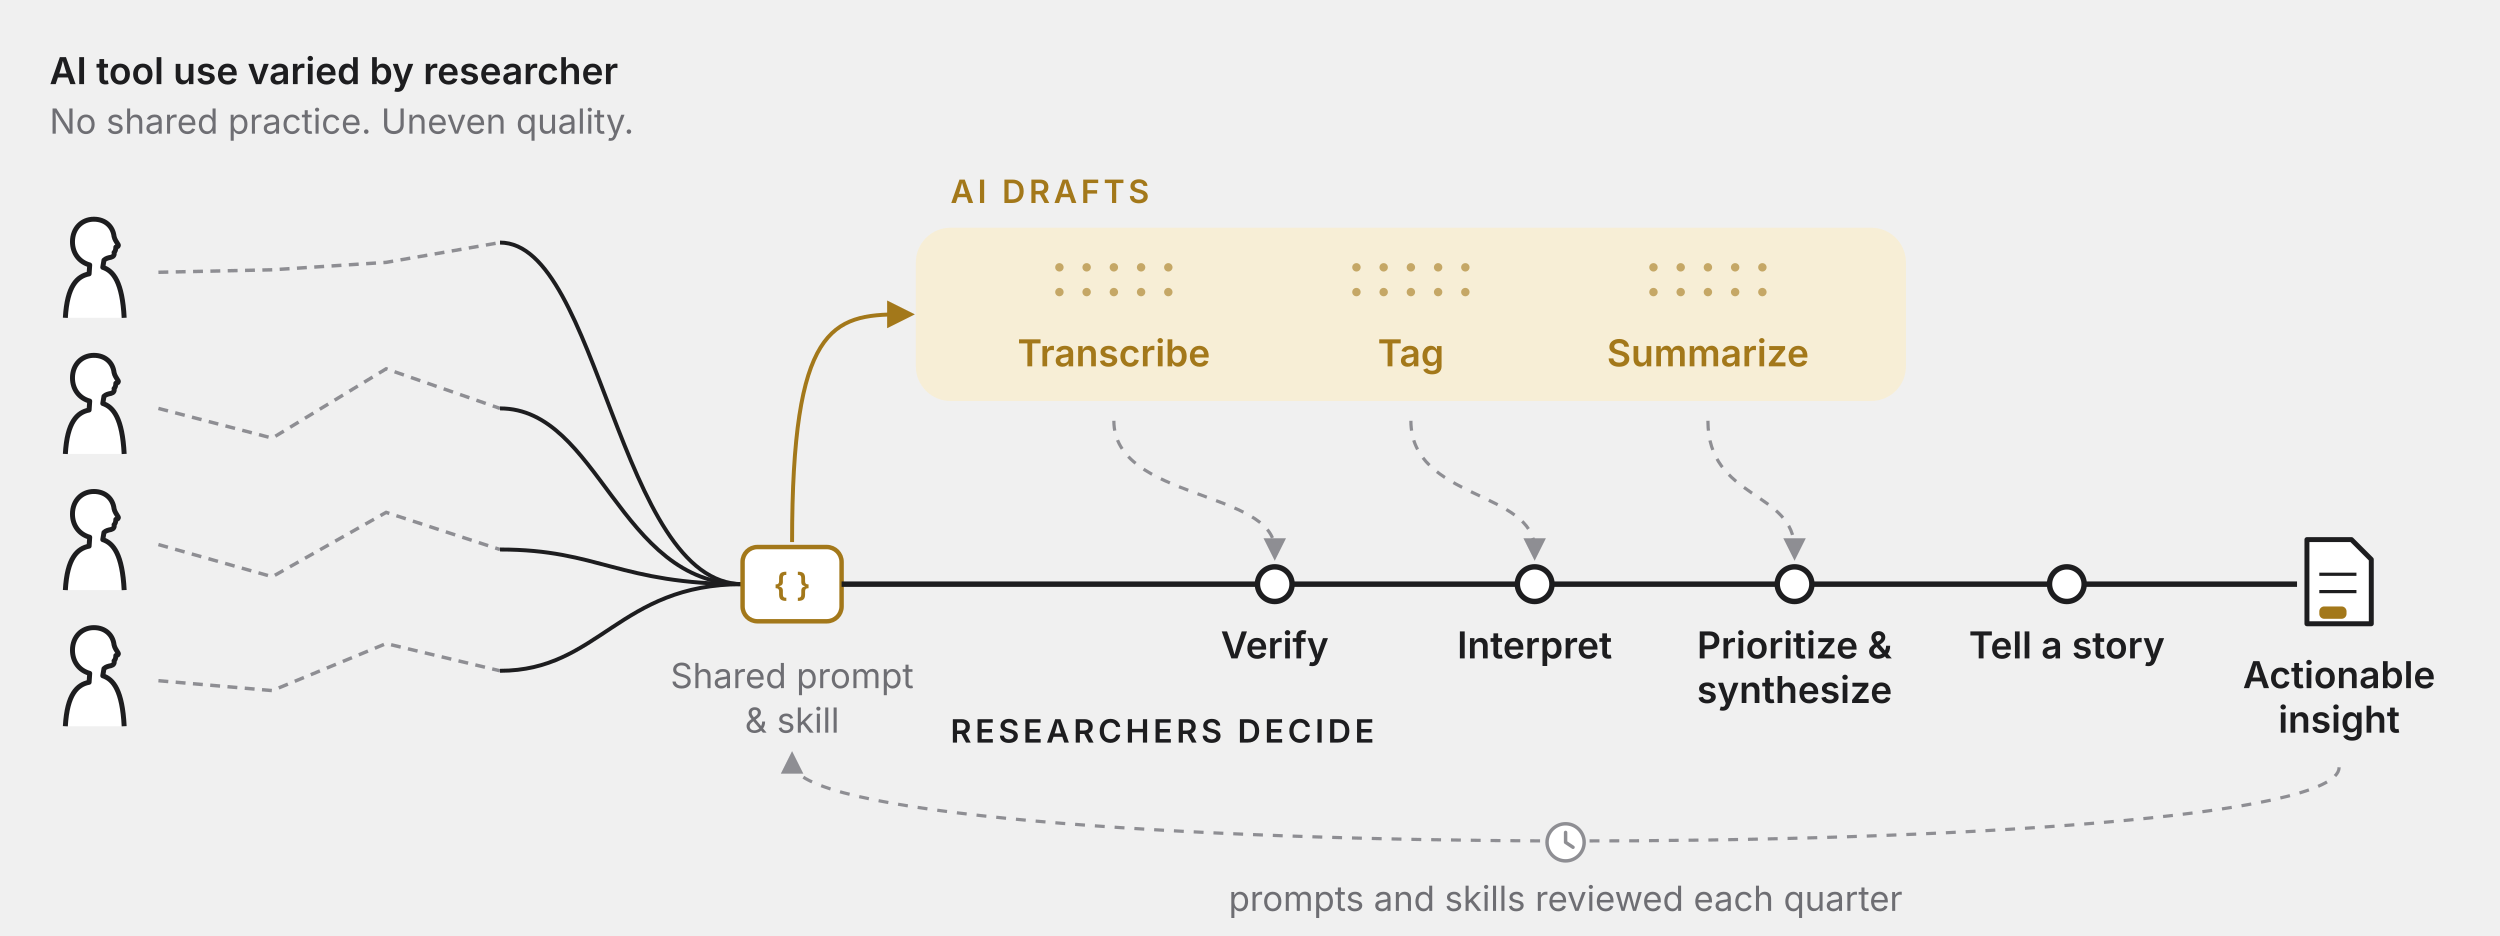
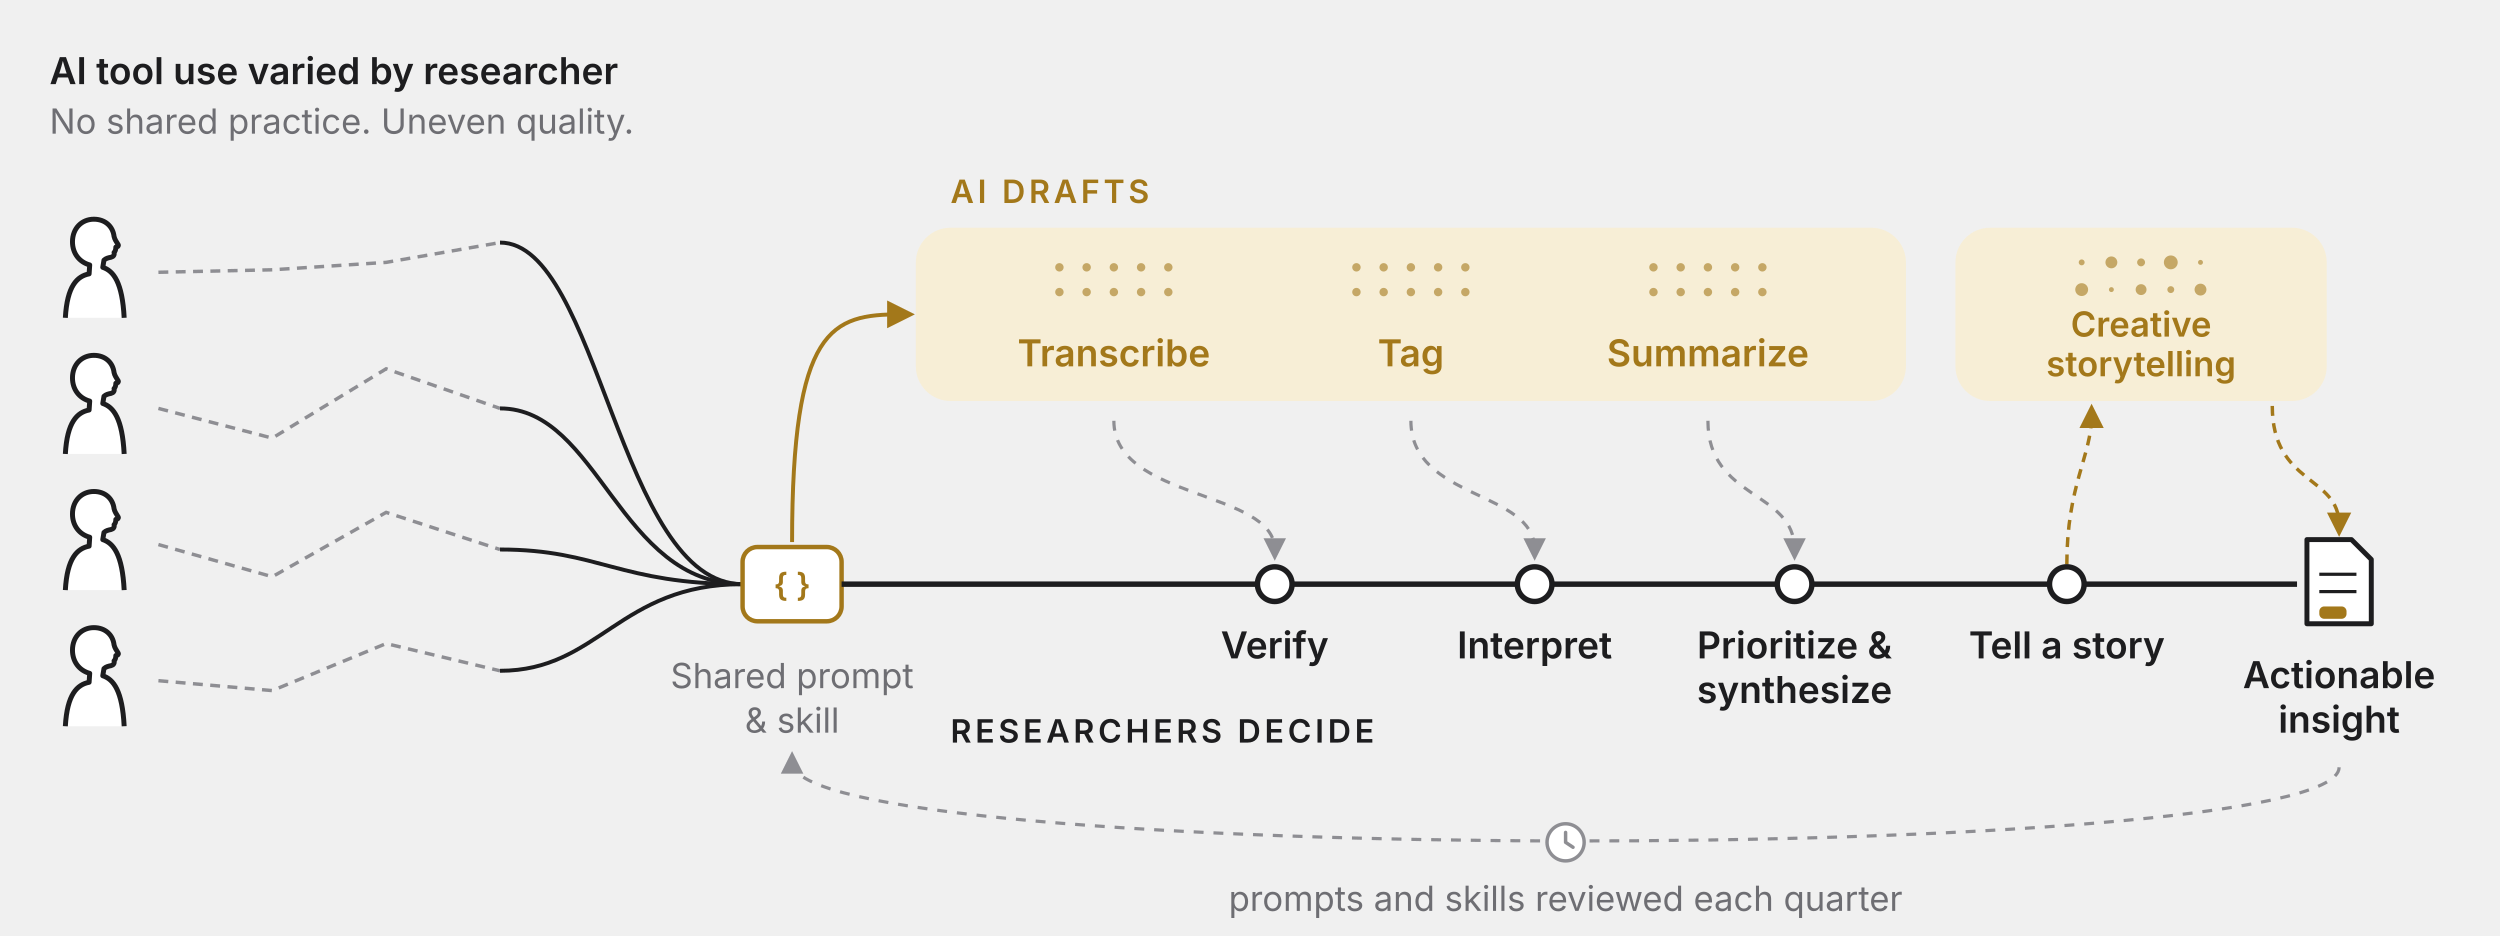
<svg xmlns="http://www.w3.org/2000/svg" viewBox="0 0 1010 378" fill="#1d1d1f" font-family="-apple-system, BlinkMacSystemFont, 'SF Pro Text', 'Helvetica Neue', Inter, Arial, sans-serif">
  <defs>
    <marker id="ar" viewBox="0 0 10 10" refX="5" refY="5" markerWidth="7" markerHeight="7" orient="auto-start-reverse">
      <path d="M0 0 L10 5 L0 10z" fill="#8e8e93" />
    </marker>
    <marker id="aa" viewBox="0 0 10 10" refX="5" refY="5" markerWidth="7" markerHeight="7" orient="auto-start-reverse">
      <path d="M0 0 L10 5 L0 10z" fill="#a3781a" />
    </marker>
  </defs>
  <text x="20" y="34" font-size="15" font-weight="600" fill="#1d1d1f" text-anchor="start">AI tool use varied by researcher</text>
  <text x="20" y="54" font-size="14" font-weight="400" fill="#6e6e73" text-anchor="start">No shared practice. Uneven quality.</text>
  <g>
    <g transform="translate(18 72) scale(0.12)">
      <path d="M70 470 C76 362 110 330 150 322 L152 292 C116 282 94 252 94 214 C94 168 126 138 166 138 C204 138 230 162 234 196 C236 206 242 214 248 224 C250 228 246 232 240 232 C240 240 238 246 234 250 C236 258 232 264 224 266 C214 268 206 270 200 276 L196 300 C232 312 262 350 268 470" fill="#fff" stroke="#1d1d1f" stroke-width="16.7" stroke-linejoin="round" />
    </g>
    <path d="M64 110 L110 109 L156 106 L202 98" fill="none" stroke="#8e8e93" stroke-width="1.4" stroke-dasharray="4 3" />
    <path d="M202 98 C242 98, 250 236, 300 236" fill="none" stroke="#1d1d1f" stroke-width="1.6" />
    <g transform="translate(18 127) scale(0.12)">
      <path d="M70 470 C76 362 110 330 150 322 L152 292 C116 282 94 252 94 214 C94 168 126 138 166 138 C204 138 230 162 234 196 C236 206 242 214 248 224 C250 228 246 232 240 232 C240 240 238 246 234 250 C236 258 232 264 224 266 C214 268 206 270 200 276 L196 300 C232 312 262 350 268 470" fill="#fff" stroke="#1d1d1f" stroke-width="16.7" stroke-linejoin="round" />
    </g>
    <path d="M64 165 L110 177 L156 149 L202 165" fill="none" stroke="#8e8e93" stroke-width="1.4" stroke-dasharray="4 3" />
    <path d="M202 165 C242 165, 250 236, 300 236" fill="none" stroke="#1d1d1f" stroke-width="1.6" />
    <g transform="translate(18 182) scale(0.12)">
      <path d="M70 470 C76 362 110 330 150 322 L152 292 C116 282 94 252 94 214 C94 168 126 138 166 138 C204 138 230 162 234 196 C236 206 242 214 248 224 C250 228 246 232 240 232 C240 240 238 246 234 250 C236 258 232 264 224 266 C214 268 206 270 200 276 L196 300 C232 312 262 350 268 470" fill="#fff" stroke="#1d1d1f" stroke-width="16.7" stroke-linejoin="round" />
    </g>
    <path d="M64 220 L110 233 L156 207 L202 222" fill="none" stroke="#8e8e93" stroke-width="1.4" stroke-dasharray="4 3" />
    <path d="M202 222 C242 222, 250 236, 300 236" fill="none" stroke="#1d1d1f" stroke-width="1.6" />
    <g transform="translate(18 237) scale(0.12)">
      <path d="M70 470 C76 362 110 330 150 322 L152 292 C116 282 94 252 94 214 C94 168 126 138 166 138 C204 138 230 162 234 196 C236 206 242 214 248 224 C250 228 246 232 240 232 C240 240 238 246 234 250 C236 258 232 264 224 266 C214 268 206 270 200 276 L196 300 C232 312 262 350 268 470" fill="#fff" stroke="#1d1d1f" stroke-width="16.7" stroke-linejoin="round" />
    </g>
    <path d="M64 275 L110 279 L156 260 L202 271" fill="none" stroke="#8e8e93" stroke-width="1.4" stroke-dasharray="4 3" />
    <path d="M202 271 C242 271, 250 236, 300 236" fill="none" stroke="#1d1d1f" stroke-width="1.6" />
    <rect x="300" y="221" width="40" height="30" rx="6" fill="#fff" stroke="#a3781a" stroke-width="1.8" />
    <text x="320" y="241" font-size="13" font-weight="600" fill="#a3781a" text-anchor="middle">{ }</text>
    <text x="320" y="278" font-size="14" font-weight="400" fill="#6e6e73" text-anchor="middle">Shared prompt</text>
    <text x="320" y="296" font-size="14" font-weight="400" fill="#6e6e73" text-anchor="middle">&amp; skill</text>
    <rect x="370" y="92" width="400" height="70" rx="14" fill="#f7eed6" />
    <text x="384" y="82" font-size="13" font-weight="600" fill="#a3781a" text-anchor="start" letter-spacing="1.5">AI DRAFTS</text>
    <path d="M320 219 C320 132, 336 127, 364 127" fill="none" stroke="#a3781a" stroke-width="1.6" marker-end="url(#aa)" />
    <circle cx="428" cy="108" r="1.7" fill="#a3781a" opacity=".6" />
    <circle cx="428" cy="118" r="1.7" fill="#a3781a" opacity=".6" />
    <circle cx="439" cy="108" r="1.7" fill="#a3781a" opacity=".6" />
    <circle cx="439" cy="118" r="1.7" fill="#a3781a" opacity=".6" />
    <circle cx="450" cy="108" r="1.7" fill="#a3781a" opacity=".6" />
    <circle cx="450" cy="118" r="1.7" fill="#a3781a" opacity=".6" />
    <circle cx="461" cy="108" r="1.7" fill="#a3781a" opacity=".6" />
    <circle cx="461" cy="118" r="1.7" fill="#a3781a" opacity=".6" />
    <circle cx="472" cy="108" r="1.7" fill="#a3781a" opacity=".6" />
    <circle cx="472" cy="118" r="1.7" fill="#a3781a" opacity=".6" />
    <text x="450" y="148" font-size="15" font-weight="600" fill="#a3781a" text-anchor="middle">Transcribe</text>
    <circle cx="548" cy="108" r="1.7" fill="#a3781a" opacity=".6" />
    <circle cx="548" cy="118" r="1.7" fill="#a3781a" opacity=".6" />
    <circle cx="559" cy="108" r="1.7" fill="#a3781a" opacity=".6" />
    <circle cx="559" cy="118" r="1.7" fill="#a3781a" opacity=".6" />
    <circle cx="570" cy="108" r="1.7" fill="#a3781a" opacity=".6" />
    <circle cx="570" cy="118" r="1.7" fill="#a3781a" opacity=".6" />
    <circle cx="581" cy="108" r="1.7" fill="#a3781a" opacity=".6" />
    <circle cx="581" cy="118" r="1.7" fill="#a3781a" opacity=".6" />
    <circle cx="592" cy="108" r="1.7" fill="#a3781a" opacity=".6" />
    <circle cx="592" cy="118" r="1.7" fill="#a3781a" opacity=".6" />
    <text x="570" y="148" font-size="15" font-weight="600" fill="#a3781a" text-anchor="middle">Tag</text>
    <circle cx="668" cy="108" r="1.7" fill="#a3781a" opacity=".6" />
    <circle cx="668" cy="118" r="1.7" fill="#a3781a" opacity=".6" />
    <circle cx="679" cy="108" r="1.7" fill="#a3781a" opacity=".6" />
    <circle cx="679" cy="118" r="1.7" fill="#a3781a" opacity=".6" />
    <circle cx="690" cy="108" r="1.7" fill="#a3781a" opacity=".6" />
    <circle cx="690" cy="118" r="1.7" fill="#a3781a" opacity=".6" />
    <circle cx="701" cy="108" r="1.7" fill="#a3781a" opacity=".6" />
    <circle cx="701" cy="118" r="1.7" fill="#a3781a" opacity=".6" />
    <circle cx="712" cy="108" r="1.7" fill="#a3781a" opacity=".6" />
    <circle cx="712" cy="118" r="1.7" fill="#a3781a" opacity=".6" />
    <text x="690" y="148" font-size="15" font-weight="600" fill="#a3781a" text-anchor="middle">Summarize</text>
+     <rect x="790" y="92" width="150" height="70" rx="14" fill="#f7eed6" />
+     <circle cx="841.0" cy="106" r="1.2" fill="#a3781a" opacity=".6" />
+     <circle cx="853.0" cy="106" r="2.4" fill="#a3781a" opacity=".6" />
+     <circle cx="865.0" cy="106" r="1.6" fill="#a3781a" opacity=".6" />
+     <circle cx="877.0" cy="106" r="2.8" fill="#a3781a" opacity=".6" />
+     <circle cx="889.0" cy="106" r="1.0" fill="#a3781a" opacity=".6" />
+     <circle cx="841.0" cy="117" r="2.6" fill="#a3781a" opacity=".6" />
+     <circle cx="853.0" cy="117" r="1.0" fill="#a3781a" opacity=".6" />
+     <circle cx="865.0" cy="117" r="2.2" fill="#a3781a" opacity=".6" />
+     <circle cx="877.0" cy="117" r="1.4" fill="#a3781a" opacity=".6" />
+     <circle cx="889.0" cy="117" r="2.4" fill="#a3781a" opacity=".6" />
+     <text x="865.0" y="136" font-size="14" font-weight="600" fill="#a3781a" text-anchor="middle">Creative</text>
+     <text x="865.0" y="152" font-size="14" font-weight="600" fill="#a3781a" text-anchor="middle">storytelling</text>
+     <path d="M835 228 C835 196, 845 184, 845 168" fill="none" stroke="#a3781a" stroke-width="1.4" stroke-dasharray="4 3" marker-end="url(#aa)" />
+     <path d="M918 164 C918 196, 945 192, 945 212" fill="none" stroke="#a3781a" stroke-width="1.4" stroke-dasharray="4 3" marker-end="url(#aa)" />
    <line x1="340" y1="236" x2="928" y2="236" stroke="#1d1d1f" stroke-width="2.2" />
    <text x="384" y="300" font-size="13" font-weight="600" fill="#1d1d1f" text-anchor="start" letter-spacing="1.5">RESEARCHERS DECIDE</text>
    <circle cx="515" cy="236" r="7" fill="#fff" stroke="#1d1d1f" stroke-width="2.2" />
    <text x="515" y="266" font-size="15" font-weight="600" fill="#1d1d1f" text-anchor="middle">Verify</text>
    <circle cx="620" cy="236" r="7" fill="#fff" stroke="#1d1d1f" stroke-width="2.2" />
    <text x="620" y="266" font-size="15" font-weight="600" fill="#1d1d1f" text-anchor="middle">Interpret</text>
    <circle cx="725" cy="236" r="7" fill="#fff" stroke="#1d1d1f" stroke-width="2.2" />
    <text x="725" y="266" font-size="15" font-weight="600" fill="#1d1d1f" text-anchor="middle">Prioritize &amp;</text>
    <text x="725" y="284" font-size="15" font-weight="600" fill="#1d1d1f" text-anchor="middle">synthesize</text>
    <circle cx="835" cy="236" r="7" fill="#fff" stroke="#1d1d1f" stroke-width="2.2" />
    <text x="835" y="266" font-size="15" font-weight="600" fill="#1d1d1f" text-anchor="middle">Tell a story</text>
    <path d="M450 170 C450 202, 515 198, 515 222" fill="none" stroke="#8e8e93" stroke-width="1.3" stroke-dasharray="4 4" marker-end="url(#ar)" />
    <path d="M570 170 C570 202, 620 198, 620 222" fill="none" stroke="#8e8e93" stroke-width="1.3" stroke-dasharray="4 4" marker-end="url(#ar)" />
    <path d="M690 170 C690 202, 725 198, 725 222" fill="none" stroke="#8e8e93" stroke-width="1.3" stroke-dasharray="4 4" marker-end="url(#ar)" />
    <g fill="#fff" stroke="#1d1d1f" stroke-width="2" stroke-linejoin="round">
      <path d="M932 218 h18 l8 8 v26 h-26z" />
      <path d="M937 232 h15 M937 239 h15" stroke-width="1.3" fill="none" />
    </g>
    <rect x="937" y="245" width="11" height="5" rx="2" fill="#a3781a" />
    <text x="945" y="278" font-size="15" font-weight="600" fill="#1d1d1f" text-anchor="middle">Actionable</text>
    <text x="945" y="296" font-size="15" font-weight="600" fill="#1d1d1f" text-anchor="middle">insight</text>
    <path d="M945 310 C945 350, 320 350, 320 308" fill="none" stroke="#8e8e93" stroke-width="1.3" stroke-dasharray="4 4" marker-end="url(#ar)" />
    <text x="632.5" y="368" font-size="14" font-weight="400" fill="#6e6e73" text-anchor="middle">prompts and skills reviewed each quarter</text>
    <g>
      <circle cx="632.5" cy="340.3" r="7.5" fill="#fff" stroke="#8e8e93" stroke-width="1.4" />
      <path d="M632.5 336.3 V340.3 L635.5 342.3" fill="none" stroke="#8e8e93" stroke-width="1.4" stroke-linecap="round" stroke-linejoin="round" />
    </g>
  </g>
</svg>
